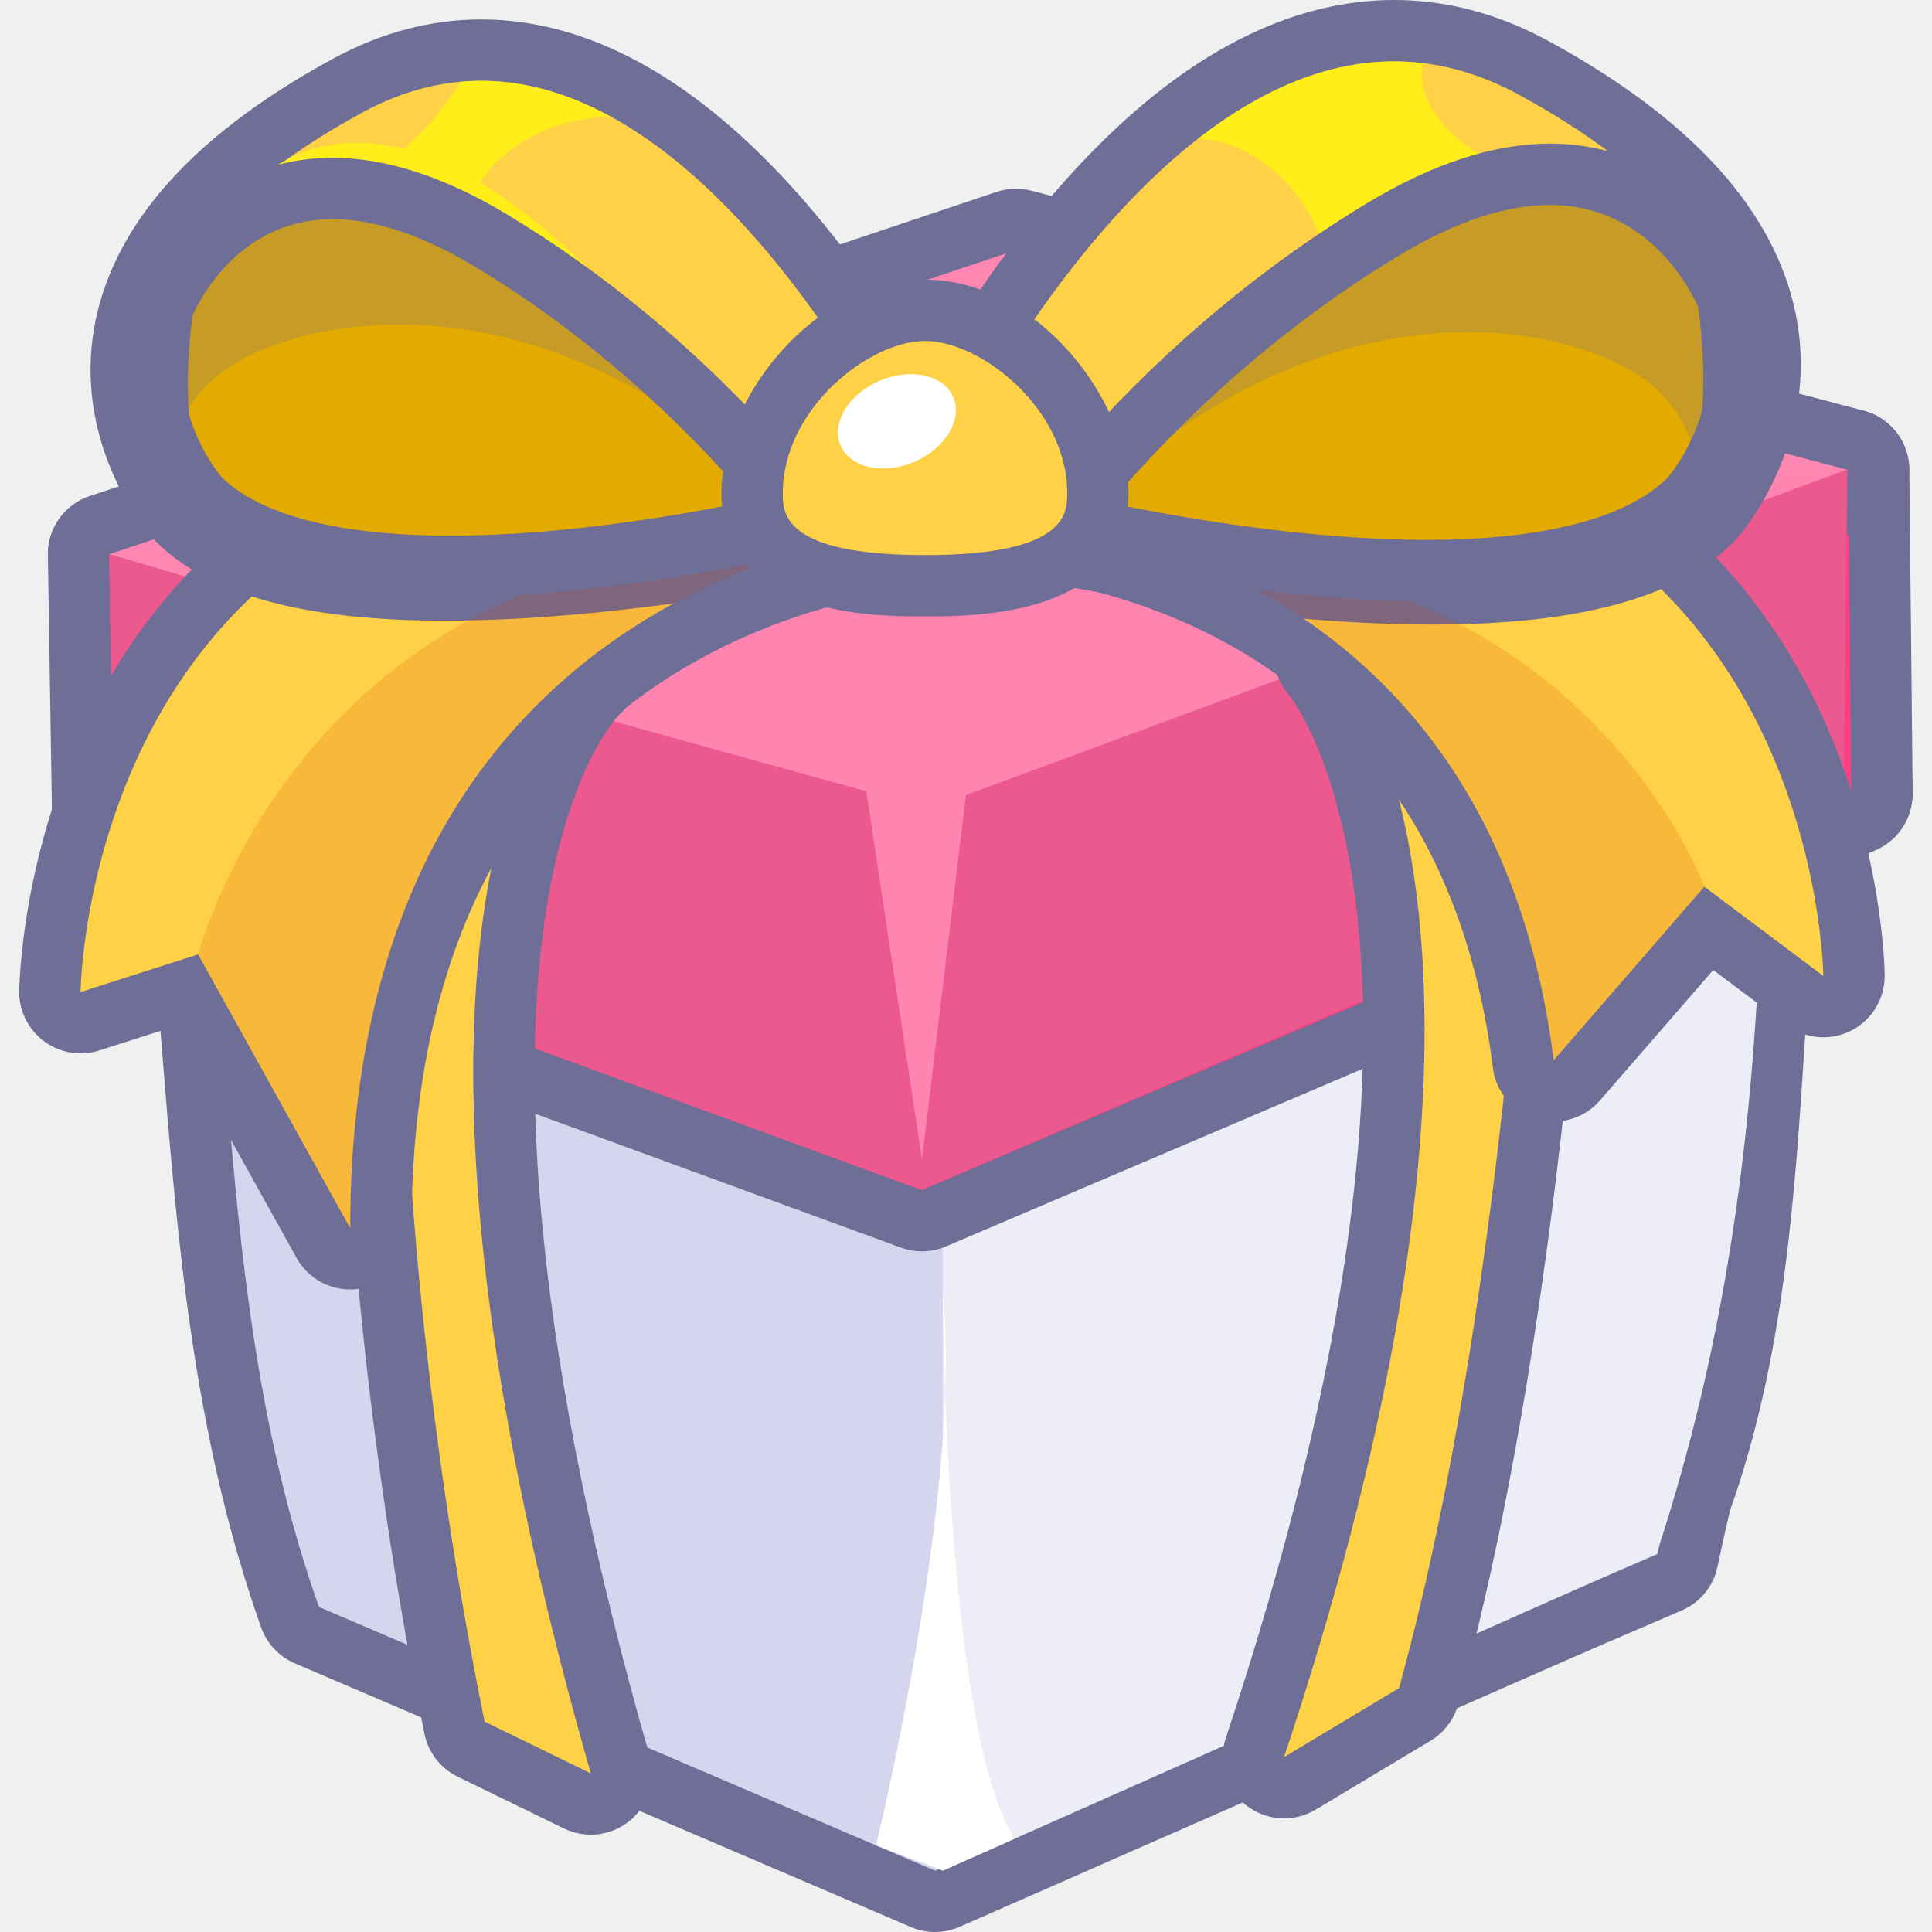
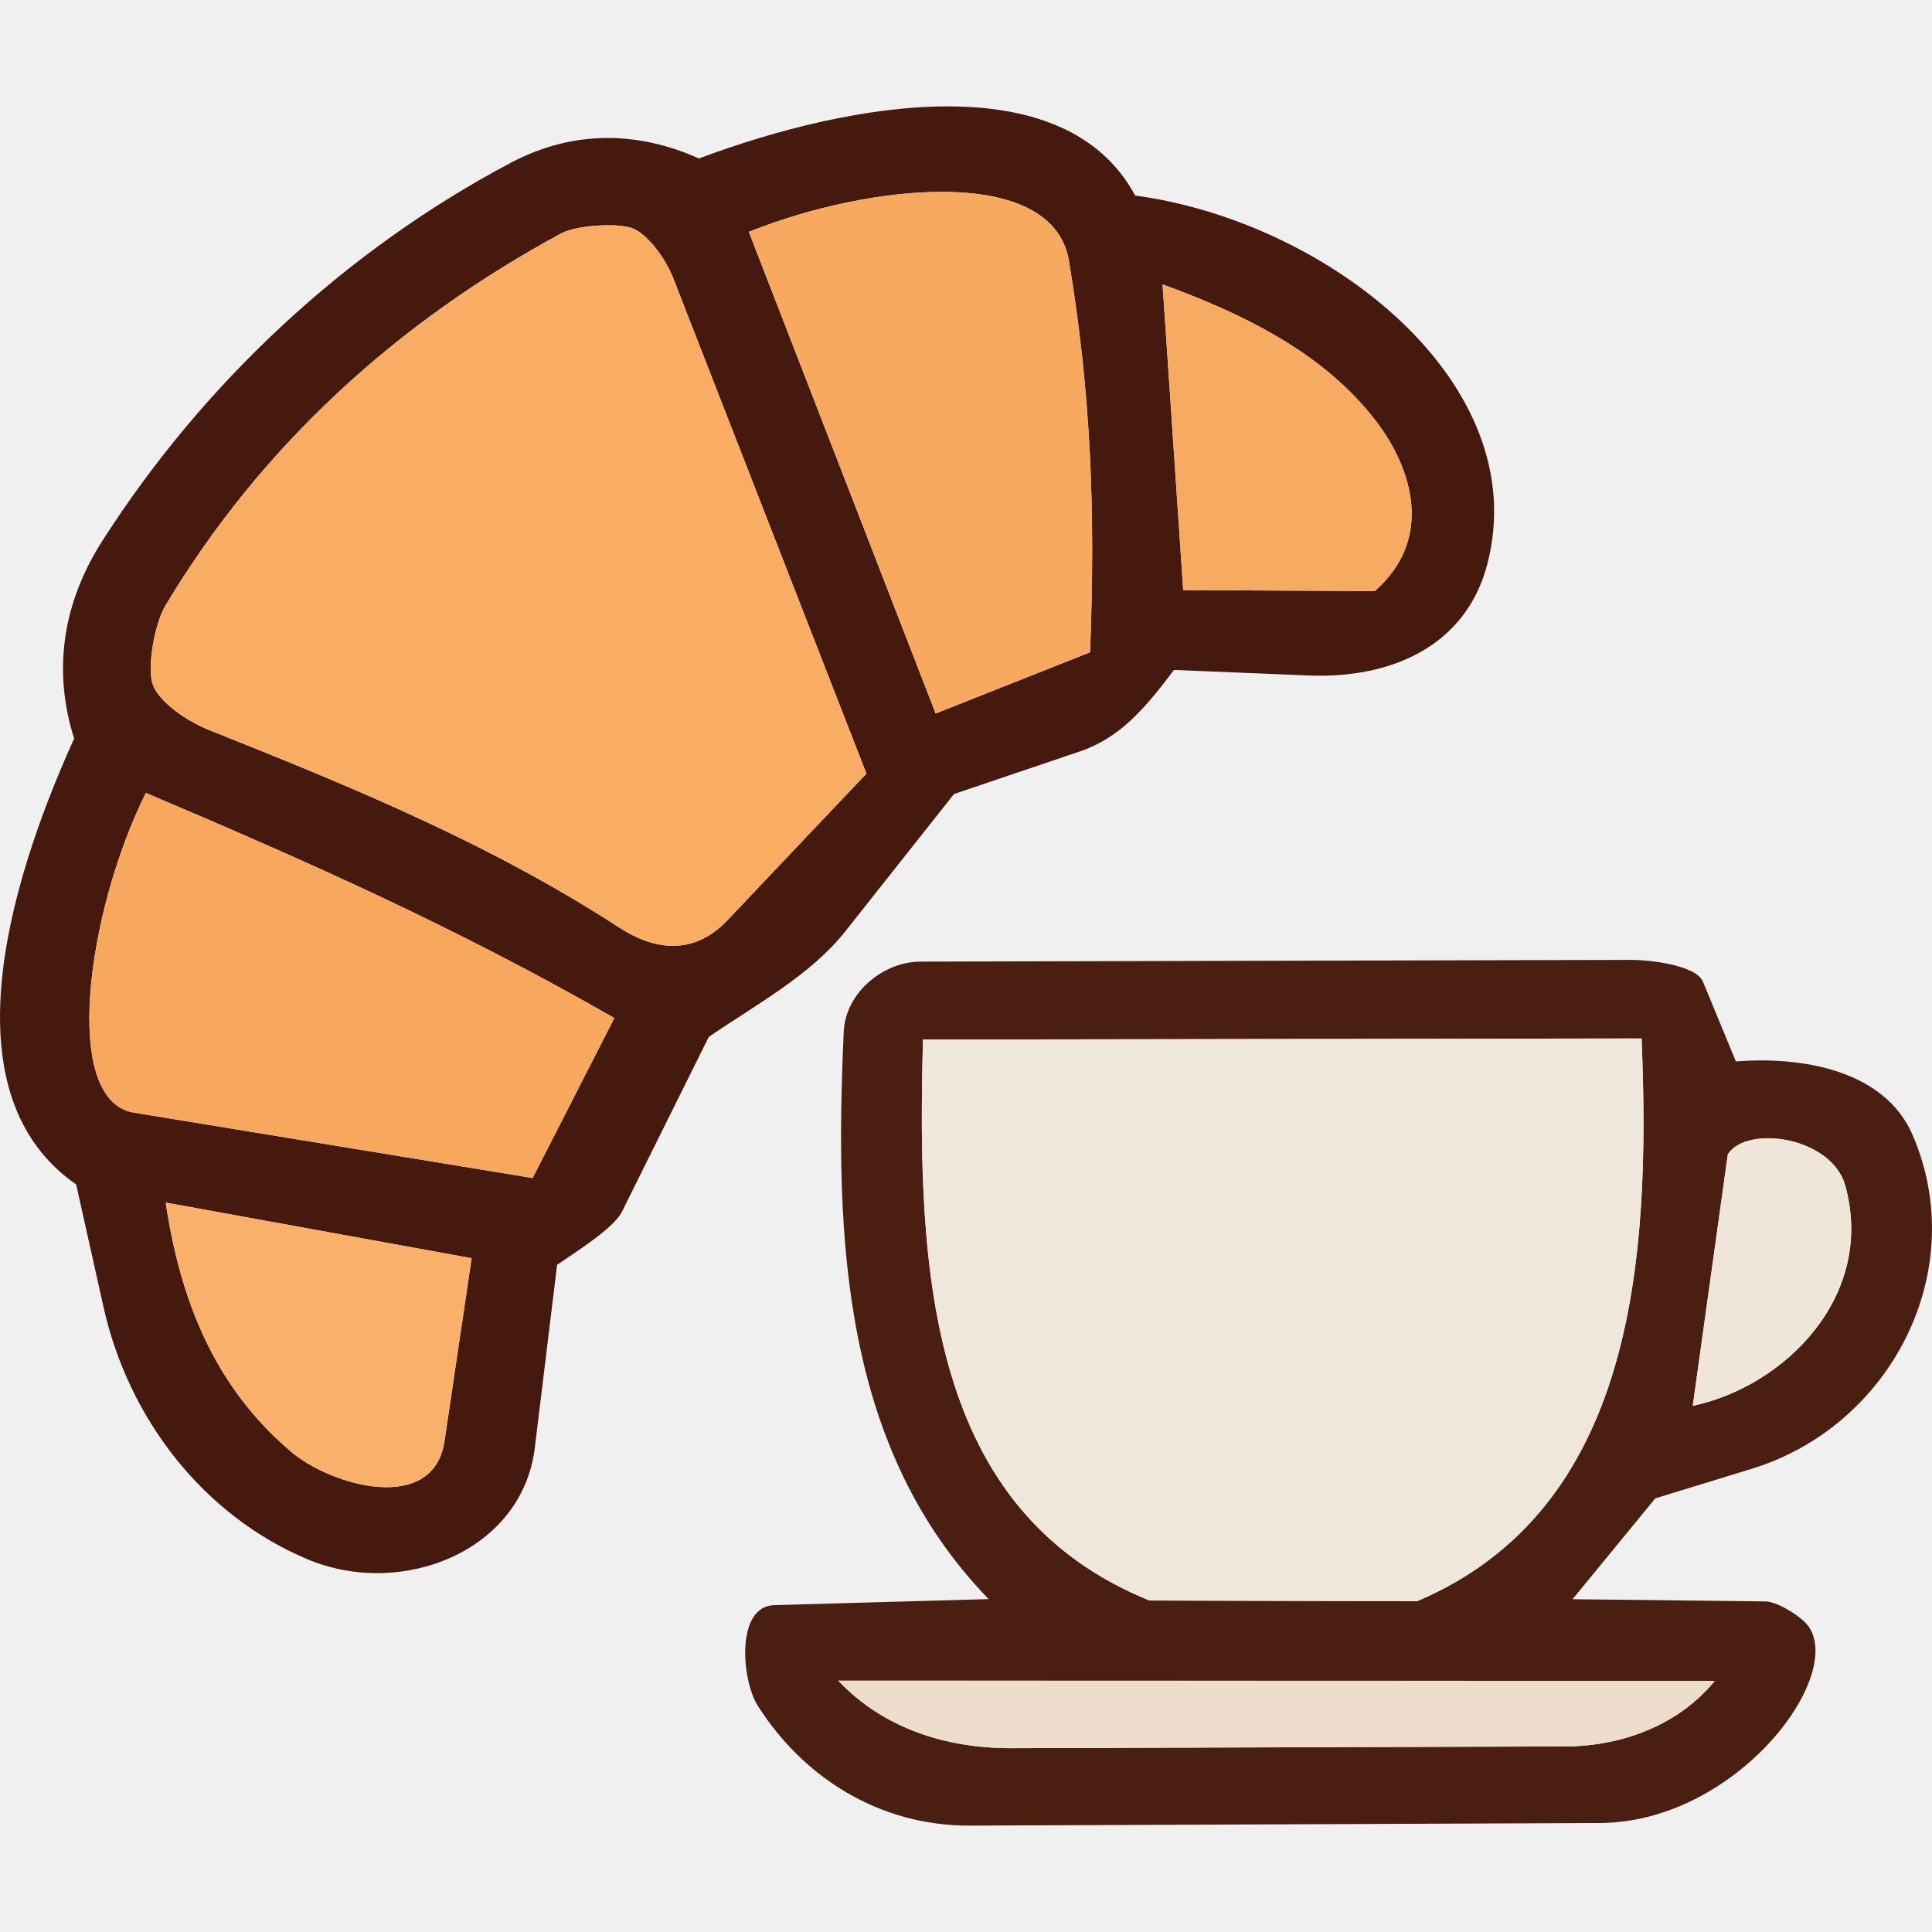
- <svg xmlns="http://www.w3.org/2000/svg" t="1716010919465" class="icon" viewBox="0 0 1024 1024" version="1.1" p-id="4262" width="32" height="32">
-   <path d="M944.864 353.644l-849.575 1.422a16.256 16.256 0 0 0-16.036 18.718l11.518 75.046 0.297 2.109 6.257 46.748 4.425 53.513c8.085 101.256 16.447 205.953 51.989 305.953a16.28 16.28 0 0 0 8.918 9.499l326.544 139.776a16.187 16.187 0 0 0 12.936-0.069l299.835-131.764 42.835-18.71 40.105-17.227c4.798-2.064 8.398-6.602 9.544-11.697l6.96-31.28c28.331-79.259 33.844-164.788 39.15-247.513l4.067-58.746c1.674-16.76 3.823-32.182 5.903-46.301l10.442-70.853a16.256 16.256 0 0 0-16.114-18.624z" fill="#D5D5ED" p-id="4263" />
-   <path d="M944.893 337.396h-0.057l-849.575 1.422a32.507 32.507 0 0 0-32.073 37.432l11.486 74.814 0.341 2.446c1.942 13.826 4.144 29.476 6.135 45.777 1.556 17.637 3.002 35.729 4.4 53.224 8.171 102.312 16.617 208.09 52.875 310.09a32.503 32.503 0 0 0 17.836 18.998l326.54 139.78a32.446 32.446 0 0 0 25.869-0.134l299.835-131.764c15.346-6.748 30.175-13.261 42.734-18.681 24.333-10.482 39.898-17.145 40.048-17.198a32.503 32.503 0 0 0 19.075-23.398c0.024-0.106 2.312-11.34 6.545-29.513 28.956-81.279 34.49-167.81 39.853-251.519 1.235-19.181 2.495-39.016 4.03-58.234 1.666-16.593 3.779-31.642 5.802-45.444v0.004c6.277-42.522 10.45-70.869 10.45-70.869a32.564 32.564 0 0 0-7.569-25.999 32.511 32.511 0 0 0-24.581-11.234z m-849.575 33.925l849.571-1.422s-4.173 28.347-10.442 70.865c-2.101 14.224-4.311 30.086-6.029 47.369-8.126 101.878-8.126 207.513-42.726 303.369-4.68 20.002-7.183 32.223-7.183 32.223s-15.476 6.618-40.154 17.247c-12.335 5.331-26.868 11.709-42.929 18.758a20589436.313 20589436.313 0 0 0-299.831 131.772L169.055 851.712C128.02 736.277 123.957 614.389 113.487 495.96c-2.17-17.836-4.538-34.539-6.651-49.576l-11.518-75.062z m-20.607 79.995l-0.037-0.24c0.016 0.077 0.024 0.158 0.037 0.24z m886.044 40.056l0.024-0.219-0.024 0.219z" fill="#6E6E96" p-id="4264" />
-   <path d="M499.658 991.497V370.651l445.23-0.752-4.957 33.596-5.501 37.326c-1.958 128.876-14.147 254.826-56.405 382.608l-378.367 168.066z" fill="#EDEDF7" p-id="4265" />
-   <path d="M974.105 233.768L488.189 404.073 62.493 278.188a16.252 16.252 0 0 0-20.859 15.841l2.856 180.296a16.252 16.252 0 0 0 10.665 15.004l427.918 156.662a16.256 16.256 0 0 0 11.957-0.309l492.6-209.939a16.264 16.264 0 0 0 9.881-15.118l-1.78-171.678a16.252 16.252 0 0 0-6.919-13.135 16.231 16.231 0 0 0-14.708-2.044z" fill="#FF3F84" p-id="4266" />
-   <path d="M979.472 216.602c-3.624 0-7.244 0.601-10.75 1.828l-480.963 168.57L67.101 262.602a32.503 32.503 0 0 0-41.718 31.687l2.856 180.296a32.495 32.495 0 0 0 21.326 30.005l427.918 156.662a32.426 32.426 0 0 0 23.918-0.626l492.604-209.943a32.479 32.479 0 0 0 19.754-30.236l-1.78-171.682a32.507 32.507 0 0 0-13.83-26.275 32.593 32.593 0 0 0-18.677-5.887z m-490.865 204.543l490.865-172.04 1.78 171.682-492.6 209.943L60.738 474.069l-2.856-180.296 430.726 127.372z" fill="#6E6E96" p-id="4267" />
-   <path d="M533.316 117.122L52.714 278.362a16.26 16.26 0 0 0 0.561 30.996l430.726 127.372a16.244 16.244 0 0 0 9.983-0.248l490.869-172.04a16.252 16.252 0 0 0-1.231-31.049L542.64 116.817a16.239 16.239 0 0 0-9.324 0.305z" fill="#FF87B2" p-id="4268" />
-   <path d="M538.48 100.029c-3.49 0-6.984 0.565-10.332 1.686L47.542 262.956a32.511 32.511 0 0 0 1.121 61.988l430.726 127.372a32.511 32.511 0 0 0 19.969-0.496l490.869-172.04a32.511 32.511 0 0 0-2.43-62.098L546.796 101.11a32.475 32.475 0 0 0-8.317-1.081zM57.882 293.773L538.488 132.532l440.992 116.573-490.869 172.04-430.73-127.372z" fill="#6E6E96" p-id="4269" />
-   <path d="M979.155 248.776l-1.958 172.007-488.537 209.947-427.918-156.662-2.856-180.296 430.726 127.368z" fill="#EB598E" p-id="4270" />
-   <path d="M488.611 421.141l0.049 209.589-427.918-156.662-2.856-180.296z" fill="#EB598E" p-id="4271" />
-   <path d="M172.712 340.143l286.435 79.227 29.513 195.109 23.305-193.078 467.19-172.625z" fill="#FF85B0" p-id="4272" />
-   <path d="M208.23 316.57a16.264 16.264 0 0 0-6.988 11.713c-0.272 2.572-26.32 261.144 39.638 587.416a16.248 16.248 0 0 0 8.812 11.392l56.336 27.445a16.28 16.28 0 0 0 17.568-2.157 16.256 16.256 0 0 0 5.172-16.926c-130.541-455.534-12.526-567.739-11.319-568.82a16.426 16.426 0 0 0 5.071-15.923c-1.365-5.794-5.708-10.458-11.453-12.022l-89.384-24.377a16.239 16.239 0 0 0-13.452 2.259z" fill="#FFD147" p-id="4273" />
-   <path d="M217.408 297.482a32.524 32.524 0 0 0-32.329 29.103c-0.284 2.682-6.891 66.871-5.306 172.284a2306.186 2306.186 0 0 0 10.588 187.528c7.626 78.479 19.262 156.711 34.592 232.52a32.463 32.463 0 0 0 17.621 22.769l56.336 27.453a32.524 32.524 0 0 0 35.132-4.319 32.499 32.499 0 0 0 10.348-33.852c-29.31-102.284-48.3-195.19-56.434-276.148-6.484-64.499-6.127-121.481 1.06-169.375 6.31-42.035 16.796-68.976 24.483-84.171 7.671-15.155 14.082-21.822 14.882-22.618A32.511 32.511 0 0 0 315.344 323.001l-89.384-24.377a32.666 32.666 0 0 0-8.552-1.142z m-5.375 169.172C212.041 380.975 217.404 329.986 217.404 329.986l89.384 24.377s-55.991 47.244-55.946 214.213c0.024 87.458 15.423 207.777 62.301 371.346L256.814 912.473c-36.611-181.072-44.79-339.936-44.781-445.819z m116.394-88.039l0.041-0.041-0.041 0.041z m-0.674 0.589l0.492-0.423-0.492 0.423z" fill="#6E6E96" p-id="4274" />
-   <path d="M325.53 225.959c-153.091 7.293-226.422 88.645-260.985 155.61C27.467 453.413 26.471 522.746 26.447 525.664a16.252 16.252 0 0 0 21.204 15.614s33.531-10.742 49.628-15.886l74.128 133.463a16.252 16.252 0 0 0 30.46-7.886c0-140.402 47.455-242.617 141.044-303.808 70.37-46.008 142.153-50.721 142.868-50.762a16.272 16.272 0 0 0 15.248-14.797 16.248 16.248 0 0 0-12.392-17.235L330.089 226.385a16.235 16.235 0 0 0-4.559-0.427z" fill="#FFD147" p-id="4275" />
-   <path d="M326.306 209.691c-0.516 0-1.032 0.012-1.548 0.037-70.284 3.348-130.789 22.058-179.824 55.609-39.682 27.152-71.589 63.751-94.828 108.78C11.268 449.366 10.224 522.458 10.195 525.534a32.536 32.536 0 0 0 42.413 31.232l36.936-11.831 67.656 121.802a32.507 32.507 0 0 0 60.919-15.78c0-75.274 14.391-139.789 42.778-191.761 22.2-40.645 53.155-74.006 92.001-99.155 34.925-22.614 69.943-34.36 93.167-40.235 24.337-6.155 40.438-7.183 40.597-7.191a32.503 32.503 0 0 0 5.761-64.064l-158.551-37.964a32.503 32.503 0 0 0-7.565-0.894zM42.699 525.802c0.004-0.524 2.507-270.216 283.603-283.607l158.551 37.964s-299.238 16.654-299.238 370.798l-80.596-145.107L42.699 525.802z" fill="#6E6E96" p-id="4276" />
-   <path d="M184.405 45.297c-70.26 38.143-110.146 82.432-118.552 131.634-9.568 56.015 26.116 96.25 27.64 97.936l0.272 0.305 0.288 0.288c77.902 77.902 366.081 10.86 398.681 2.962l19.144-4.64-8.191-17.917c-3.397-7.423-84.517-182.254-202.045-221.49-39.894-13.322-79.345-9.645-117.239 10.921z" fill="#FFD147" p-id="4277" />
-   <path d="M255.006 10.312h-0.016c-26.681 0.004-53.041 6.972-78.337 20.709-39.093 21.225-69.707 44.753-90.989 69.935-19.413 22.972-31.471 47.646-35.843 73.336-4.514 26.539-0.605 54.077 11.303 79.641 8.605 18.466 18.458 29.789 20.347 31.874l0.532 0.589 0.561 0.561c28.262 28.27 78.361 42.011 153.168 42.011 49.112 0 107.943-5.851 174.86-17.389 49.563-8.544 84.541-17.007 86.004-17.361l38.26-9.3-16.378-35.806c-1.089-2.377-27.14-58.896-70.638-116.069-26.177-34.405-53.374-62.037-80.844-82.12-36.851-26.945-74.53-40.609-111.99-40.609z m-0.008 32.503h0.52c133.117 0.553 233.398 219.816 233.398 219.816s-139.212 33.832-253.188 33.832c-55.971 0-105.855-8.154-130.18-32.487 0 0-25.04-27.616-25.068-67.842-0.033-38.382 22.704-88.246 111.677-136.546 21.537-11.693 42.571-16.768 62.833-16.772h0.008z" fill="#6E6E96" p-id="4278" />
-   <path d="M812.937 313.913l-108.22 16.296a16.252 16.252 0 0 0-12.798 10.592 16.382 16.382 0 0 0 3.177 16.386c1.154 1.308 114.432 135.86-29.936 568.97a16.235 16.235 0 0 0 5.249 17.816 16.252 16.252 0 0 0 18.535 1.268l60.944-36.566a16.211 16.211 0 0 0 7.301-9.613c64.783-234.84 74.331-565.318 74.416-568.629a16.264 16.264 0 0 0-18.669-16.52z" fill="#FFD147" p-id="4279" />
-   <path d="M815.347 297.482c-1.609 0-3.222 0.118-4.831 0.362l-108.216 16.296c-11.762 1.771-21.351 10.117-25.43 21.29s-1.463 23.971 6.391 32.901l-0.5-0.561 0.065 0.077c0.077 0.077 6.7 7.98 14.436 25.893 7.236 16.751 16.902 45.846 21.899 89.327 5.672 49.413 4.234 106.725-4.274 170.334-10.681 79.95-32.593 169.992-65.133 267.612a32.503 32.503 0 0 0 47.556 38.151l60.944-36.566a32.524 32.524 0 0 0 14.61-19.226c15.151-54.943 28.526-119.303 39.743-191.294 8.914-57.283 16.508-119.559 22.59-185.098 10.304-111.507 12.579-192.732 12.656-196.125a32.524 32.524 0 0 0-10.958-25.218 32.568 32.568 0 0 0-21.55-8.154zM707.143 346.282l108.212-16.296s-8.825 329.096-73.831 564.745l-60.944 36.566c56.808-170.439 74.477-295.609 74.469-385.383-0.012-147.764-47.906-199.631-47.906-199.631z" fill="#6E6E96" p-id="4280" />
-   <path d="M679.012 217.857l-158.551 37.964a16.239 16.239 0 0 0-12.359 17.548 16.264 16.264 0 0 0 15.841 14.505c0.626 0.012 63.906 1.67 130.107 36.704 87.665 46.394 139.24 126.925 153.298 239.358a16.252 16.252 0 0 0 28.408 8.642l69.911-80.547 50.985 38.24a16.26 16.26 0 0 0 26.003-13.139c-0.033-2.921-1.016-72.259-38.098-144.103-34.571-66.965-107.907-148.317-260.985-155.61a16.69 16.69 0 0 0-4.559 0.439z" fill="#FFD147" p-id="4281" />
-   <path d="M682.79 201.163c-2.547 0-5.091 0.301-7.565 0.894l-158.543 37.964c-15.898 3.807-26.433 18.832-24.686 35.087s15.358 28.684 31.707 29.021l-0.093-0.004c0.15 0.004 15.553 0.41 38.61 5.054 20.92 4.213 52.716 12.9 85.362 30.358 35.904 19.201 65.77 45.07 88.771 76.891 29.046 40.19 47.52 90.497 54.91 149.531a32.511 32.511 0 0 0 32.239 28.477 32.503 32.503 0 0 0 24.544-11.201l60.005-69.118 38.87 29.155a32.483 32.483 0 0 0 34.157 3.019 32.495 32.495 0 0 0 17.848-29.281c-0.024-3.067-1.069-76.167-39.906-151.417-23.244-45.029-55.138-81.628-94.828-108.78-49.027-33.552-109.54-52.261-179.824-55.609a29.927 29.927 0 0 0-1.576-0.041z m-158.547 70.467l158.539-37.964c281.373 13.399 283.612 283.607 283.612 283.607l-63.077-47.317-79.836 91.972c-35.733-285.834-299.238-290.299-299.238-290.299z" fill="#6E6E96" p-id="4282" />
-   <path d="M690.246 24.406c-122.932 41.039-207.867 224.09-211.426 231.862l-8.191 17.905 19.128 4.648c34.128 8.296 335.816 78.686 417.383-2.889l0.276-0.28 0.26-0.297c1.597-1.751 38.764-43.554 28.83-101.979-8.743-51.384-50.445-97.672-123.951-137.574-39.516-21.46-80.677-25.296-122.31-11.396z" fill="#FFD147" p-id="4283" />
-   <path d="M738.927 0c-38.947 0-78.154 14.228-116.532 42.287-28.688 20.973-57.104 49.84-84.456 85.801-45.517 59.818-72.767 118.938-73.896 121.424l-16.378 35.806 38.26 9.3c1.532 0.37 38.171 9.231 90.091 18.19 70.085 12.087 131.695 18.214 183.111 18.214 78.008 0 130.188-14.261 159.522-43.599l0.565-0.561 0.54-0.589c1.946-2.153 12.14-13.871 21.078-33.031 12.355-26.515 16.406-55.073 11.738-82.587-4.538-26.657-17.068-52.282-37.241-76.155-22.196-26.259-54.146-50.811-94.971-72.974h-0.008C794.012 7.24 766.624 0 738.927 0z m-245.331 263.033S599.053 32.503 738.919 32.503c21.245 0 43.303 5.326 65.904 17.588 93.313 50.656 117.154 102.946 117.122 143.201-0.037 42.185-26.287 71.15-26.287 71.15-25.515 25.519-77.837 34.076-136.534 34.076-119.527 0-265.528-35.485-265.528-35.485z" fill="#6E6E96" p-id="4284" />
-   <path d="M599.582 285.472s26.75-85.24 93.796-137.79c0 0-90.148 67.692-133.784 129.148l39.987 8.642z" fill="#8F2B00" p-id="4285" />
-   <path d="M702.325 141.41a588.407 588.407 0 0 1 31.528-20.339c30.972-18.584 57.255-26.779 79.385-28.379h0.008c-29.155-4.124-64.633-31.727-59.229-59.233-43.441-5.192-83.899 12.615-119.381 40.361 31.175-1.02 66.656 34.462 67.631 67.623l0.057-0.033z" fill="#FFFF00" opacity=".63" p-id="4286" />
-   <path d="M105.024 505.845l80.596 145.103c0-261.416 163.032-338.924 248.419-361.599-270.809-10.795-329.015 216.496-329.015 216.496zM628.977 295.175c77.825 30.87 173.929 102.154 194.504 266.75l79.828-91.976c0.008 0.004-61.577-169.046-274.332-174.774z" fill="#D64000" opacity=".17" p-id="4287" />
-   <path d="M254.559 96.75c13.278-21.923 44.493-35.51 69.732-34.624-24.902-13.704-51.77-21.326-79.995-18.828-8.248 13.05-18.466 25.588-30.118 35.741-33.604-8.833-67.444-1.625-96.823 35.201 2.348-2.722 20.806-22.123 63.816-15.52-1.337 0.447-2.673 0.886-4.026 1.255 5.741 0.041 11.835 0.622 18.21 1.694 42.636 11.023 105.152 45.866 193.447 134.161 0.004-0.004-61.854-95.568-134.243-139.082z" fill="#FFFF00" opacity=".63" p-id="4288" />
-   <path d="M499.658 683.459s0.898 232.825 38.09 291.116l-38.09 16.918-35.323-13.387c0 0.004 46.321-189.096 35.323-294.646z" fill="#FFFFFF" p-id="4289" />
-   <path d="M915.936 158.588c3.23 23.553 3.811 44.2 2.222 62.406-7.269 26.645-22.496 43.445-22.496 43.445-77.463 77.472-336.064 12.392-336.064 12.392s63.251-89.165 174.254-155.76c136.498-81.9 182.083 37.517 182.083 37.517z" fill="#E3AA00" p-id="4290" />
-   <path d="M756.142 318.658c-95.832 0-196.283-25.003-200.513-26.068l-23.029-5.794 13.741-19.368c2.661-3.754 66.522-92.72 179.15-160.294 34.299-20.579 66.567-31.012 95.897-31.012 79.56 0 108.541 73.543 109.735 76.675l0.662 1.743 0.252 1.845c3.275 23.866 4.051 46.077 2.312 66.022l-0.126 1.455-0.386 1.41c-8.203 30.053-25.409 49.279-26.137 50.084l-0.553 0.577c-28.347 28.351-79.154 42.726-151.006 42.726z m-167.745-52.034c35.518 7.39 103.625 19.53 167.745 19.53 61.691 0 105.814-11.356 127.665-32.845 1.56-1.84 12.514-15.252 18.287-35.209 1.316-16.601 0.65-35.169-1.979-55.239-4.014-9.121-26.502-54.236-78.727-54.236-23.358 0-49.998 8.877-79.174 26.385-75.916 45.537-129.144 102.276-153.818 131.614z" fill="#6E6E96" p-id="4291" />
-   <path d="M86.212 163.037c-3.084 22.456-3.624 42.145-2.125 59.505 6.939 25.405 21.46 41.425 21.46 41.425 73.872 73.876 320.434 11.819 320.434 11.819S365.68 190.766 259.841 127.263C129.686 49.169 86.212 163.037 86.212 163.037z" fill="#E3AA00" p-id="4292" />
-   <path d="M238.592 316.424h-0.008c-68.724 0-117.349-13.785-144.53-40.966l-0.548-0.581c-0.699-0.772-17.223-19.234-25.097-48.056l-0.386-1.418-0.126-1.467c-1.654-19.132-0.906-40.369 2.214-63.113l0.252-1.845 0.662-1.739c1.15-3.007 28.969-73.596 105.343-73.596 28.107 0 59.002 9.987 91.83 29.684 107.525 64.515 168.493 149.475 171.036 153.058l13.737 19.368-23.025 5.794c-4.034 1.016-99.891 24.877-191.355 24.877zM117.42 252.855c20.705 20.327 62.577 31.065 121.164 31.065 60.318 0 124.354-11.283 158.523-18.344-23.886-28.229-74.339-81.608-145.627-124.378-27.701-16.621-52.972-25.052-75.107-25.052-49.08 0-70.386 42.246-74.339 51.176-2.478 18.962-3.112 36.546-1.877 52.322 5.424 18.669 15.626 31.268 17.263 33.21z" fill="#6E6E96" p-id="4293" />
-   <path d="M581.908 261.314c0 40.312-41.027 49.153-91.631 49.153s-91.631-8.841-91.631-49.153 41.027-96.839 91.631-96.839c50.608 0 91.631 56.527 91.631 96.839z" fill="#FFD147" p-id="4294" />
-   <path d="M490.277 326.719c-26.681 0-107.882 0-107.882-65.405 0-50.908 49.783-113.091 107.882-113.091s107.882 62.183 107.882 113.091c0 65.405-81.201 65.405-107.882 65.405z m0-145.993c-29.769 0-75.379 36.103-75.379 80.588 0 10.677 0 32.901 75.379 32.901s75.379-22.224 75.379-32.901c0-44.485-45.614-80.588-75.379-80.588z" fill="#6E6E96" p-id="4295" />
-   <path d="M505.248 210.49a23.362 32.503 66.747 1 0-59.726 25.664 23.362 32.503 66.747 1 0 59.726-25.664Z" fill="#FFFFFF" p-id="4296" />
-   <path d="M296.155 152.696c-77.5-55.707-173.125-89.49-208.939 6.009-7.833 20.891-18.803 48.162 4.091 83.017 0 0-0.102-34.254 42.575-54.053 57.417-26.641 172.523-30.415 282.283 79.341 0.004-0.004-52.68-65.917-120.01-114.314z" fill="#6E6E96" opacity=".25" p-id="4297" />
-   <path d="M573.278 271.073c109.764-109.755 224.866-105.981 282.287-79.341 42.681 19.799 42.575 54.053 42.575 54.053 22.899-34.852 11.933-62.126 4.091-83.017-35.806-95.499-131.439-61.716-208.939-6.009-67.331 48.397-120.018 114.31-120.014 114.314z" fill="#6E6E96" opacity=".25" p-id="4298" />
+ <svg xmlns="http://www.w3.org/2000/svg" t="1790303368450" class="icon" viewBox="0 0 1024 1024" version="1.1" p-id="3969" width="200" height="200">
+   <path d="M329.651 642.21c-4.352 8.755-23.475 20.634-34.381 28.177L283.452 767.403c-6.682 54.852-70.707 80.051-120.619 58.982-55.236-23.322-94.771-74.505-107.972-133.658L40.371 627.797c-67.43-46.788-37.99-154.803-1.075-236.356-11.307-35.729-6.383-71.433 15.01-104.875 53.444-83.524 128.725-153.899 216.457-200.303 33.357-17.647 67.874-16.589 99.678-2.27 81.835-30.66 194.082-49.502 231.211 19.644 102.178 13.747 211.994 99.584 186.556 195.746-11.349 42.906-50.637 60.442-94.694 58.633l-71.279-2.935c-15.292 20.275-28.484 35.934-49.869 43.179l-66.739 22.596-57.591 72.772c-18.389 23.236-47.095 38.665-72.363 55.953l-46.02 92.629z m248.09-296.474c2.978-75.23 0.401-137.566-11.179-207.437-8.499-51.277-105.617-41.105-169.651-15.403l99.004 255.266 81.826-32.427zM385.527 487.765l73.685-77.739-102.391-262.588c-4.079-10.453-13.355-22.963-21.231-26.291-7.876-3.328-30.336-1.664-37.965 2.458C210.475 170.658 138.411 236.288 87.654 320.99c-5.606 9.361-9.993 32.964-6.579 42.069 3.413 9.105 17.818 19.123 30.063 24.004 76.134 30.336 148.582 60.092 217.105 104.585 18.065 11.733 39.04 15.343 57.267-3.891z m343.108-174.473c31.266-27.349 20.181-64.418 0.853-89.856-27.682-36.437-70.724-57.148-113.306-72.704l10.94 162.022 101.513 0.538zM282.308 624.384l43.298-84.796c-83.746-48-162.406-82.91-248.32-119.33-31.394 63.369-44.928 163.123-6.349 169.455l211.371 34.671z m-46.694 139.383l14.362-96.887-162.142-29.491c7.748 51.772 25.719 97.434 66.313 131.959 21.598 18.372 75.674 33.502 81.468-5.581z" fill="#46190E" p-id="3970" />
+   <path d="M385.527 487.765c-18.227 19.226-39.202 15.616-57.267 3.891-68.523-44.493-140.979-74.249-217.105-104.585-12.245-4.881-26.65-14.899-30.063-24.004-3.413-9.105 0.973-32.708 6.579-42.069C138.428 236.288 210.492 170.667 297.643 123.614c7.629-4.122 30.089-5.786 37.965-2.458 7.876 3.328 17.152 15.838 21.231 26.291l102.391 262.588-73.685 77.739z" fill="#F8AC64" p-id="3971" />
+   <path d="M282.308 624.384l-211.371-34.671c-38.579-6.332-25.054-106.086 6.349-169.455 85.914 36.42 164.574 71.33 248.32 119.33l-43.298 84.796z" fill="#F7A85E" p-id="3972" />
+   <path d="M577.741 345.737l-81.826 32.427-99.004-255.266c64.034-25.702 161.152-35.874 169.651 15.403 11.58 69.862 14.157 132.207 11.179 207.437z" fill="#F7A960" p-id="3973" />
+   <path d="M235.614 763.767c-5.794 39.083-59.87 23.953-81.468 5.581-40.593-34.526-58.564-80.188-66.313-131.959l162.142 29.491-14.362 96.887z" fill="#F9B06A" p-id="3974" />
+   <path d="M728.636 313.293l-101.513-0.538-10.94-162.022c42.581 15.556 85.623 36.267 113.306 72.704 19.328 25.438 30.413 62.507-0.853 89.856z" fill="#F7AB62" p-id="3975" />
+   <path d="M958.421 861.807c19.482 27.076-38.426 104.132-110.583 104.431l-333.807 1.374c-47.906 0.196-88.311-25.515-112.401-63.548-8.653-13.653-11.75-52.727 8.738-53.308l113.638-3.209c-77.38-79.795-81.826-190.319-76.809-300.766 0.939-20.574 20.847-37.06 40.661-37.103l376.491-0.922c10.598-0.026 34.688 2.918 38.255 11.563l17.468 42.283c33.314-2.765 78.396 3.891 93.551 38.767 31.189 71.757-11.059 154.368-85.129 177.101l-51.166 15.701-43.844 53.444 102.212 1.161c6.511 0.077 19.2 8.158 22.716 13.047z m-207.3-13.141c114.355-48.657 123.955-178.884 118.938-298.249l-380.851 0.572c-3.345 124.109 3.063 249.941 120.047 297.31l141.858 0.375z m226.91-220.254c-7.1-25.737-51.951-32.461-62.251-16.614l-18.586 133.325c49.229-10.462 96.87-58.556 80.836-116.71z m-148.403 297.233c31.872-0.102 61.175-12.535 79.223-34.748l-464.555-0.111c24.004 25.387 57.284 35.883 91.93 35.772l293.402-0.922z" fill="#4B1E12" p-id="3976" />
+   <path d="M751.121 848.666l-141.858-0.375c-116.992-47.369-123.401-173.201-120.047-297.31l380.851-0.572c5.018 119.364-4.582 249.6-118.938 298.249z" fill="#EFE7DB" p-id="3977" />
+   <path d="M829.628 925.645l-293.402 0.922c-34.645 0.111-67.925-10.385-91.93-35.772l464.555 0.111c-18.048 22.212-47.351 34.645-79.223 34.748z" fill="#EEDDCD" p-id="3978" />
+   <path d="M978.031 628.412c16.034 58.155-31.607 106.249-80.836 116.71l18.586-133.325c10.308-15.838 55.159-9.114 62.251 16.614z" fill="#EFE5D8" p-id="3979" />
</svg>
